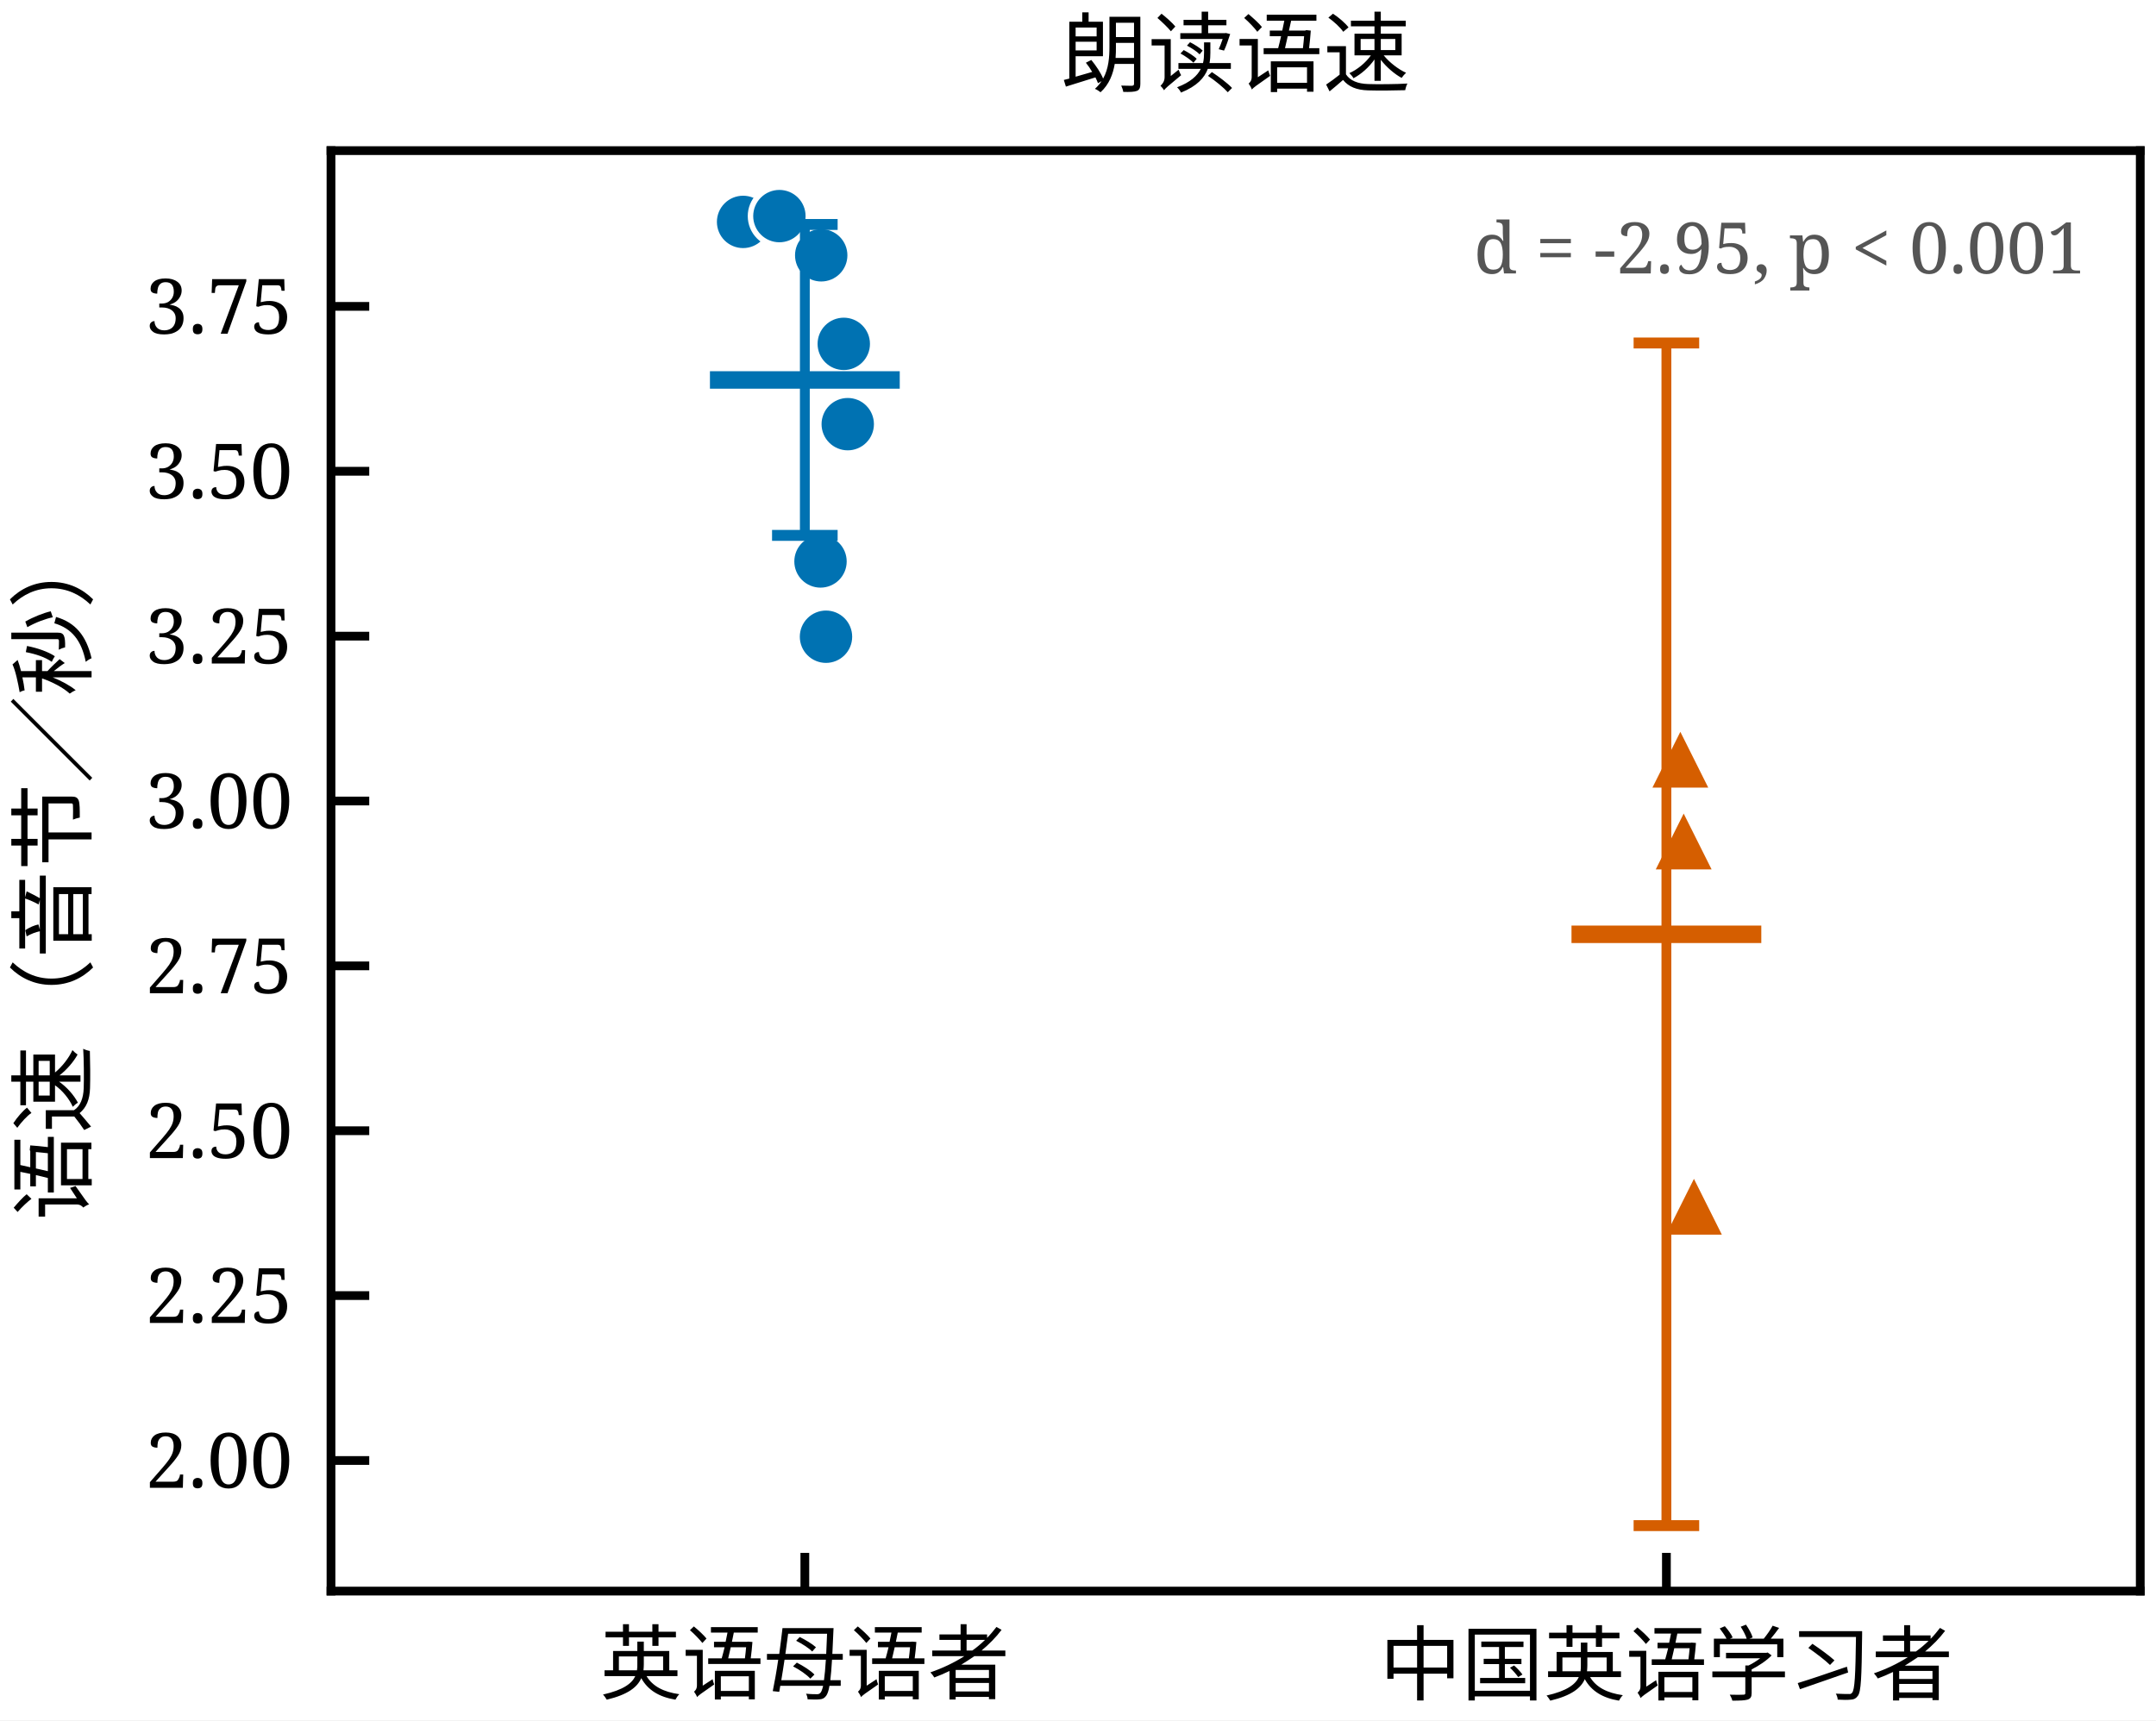
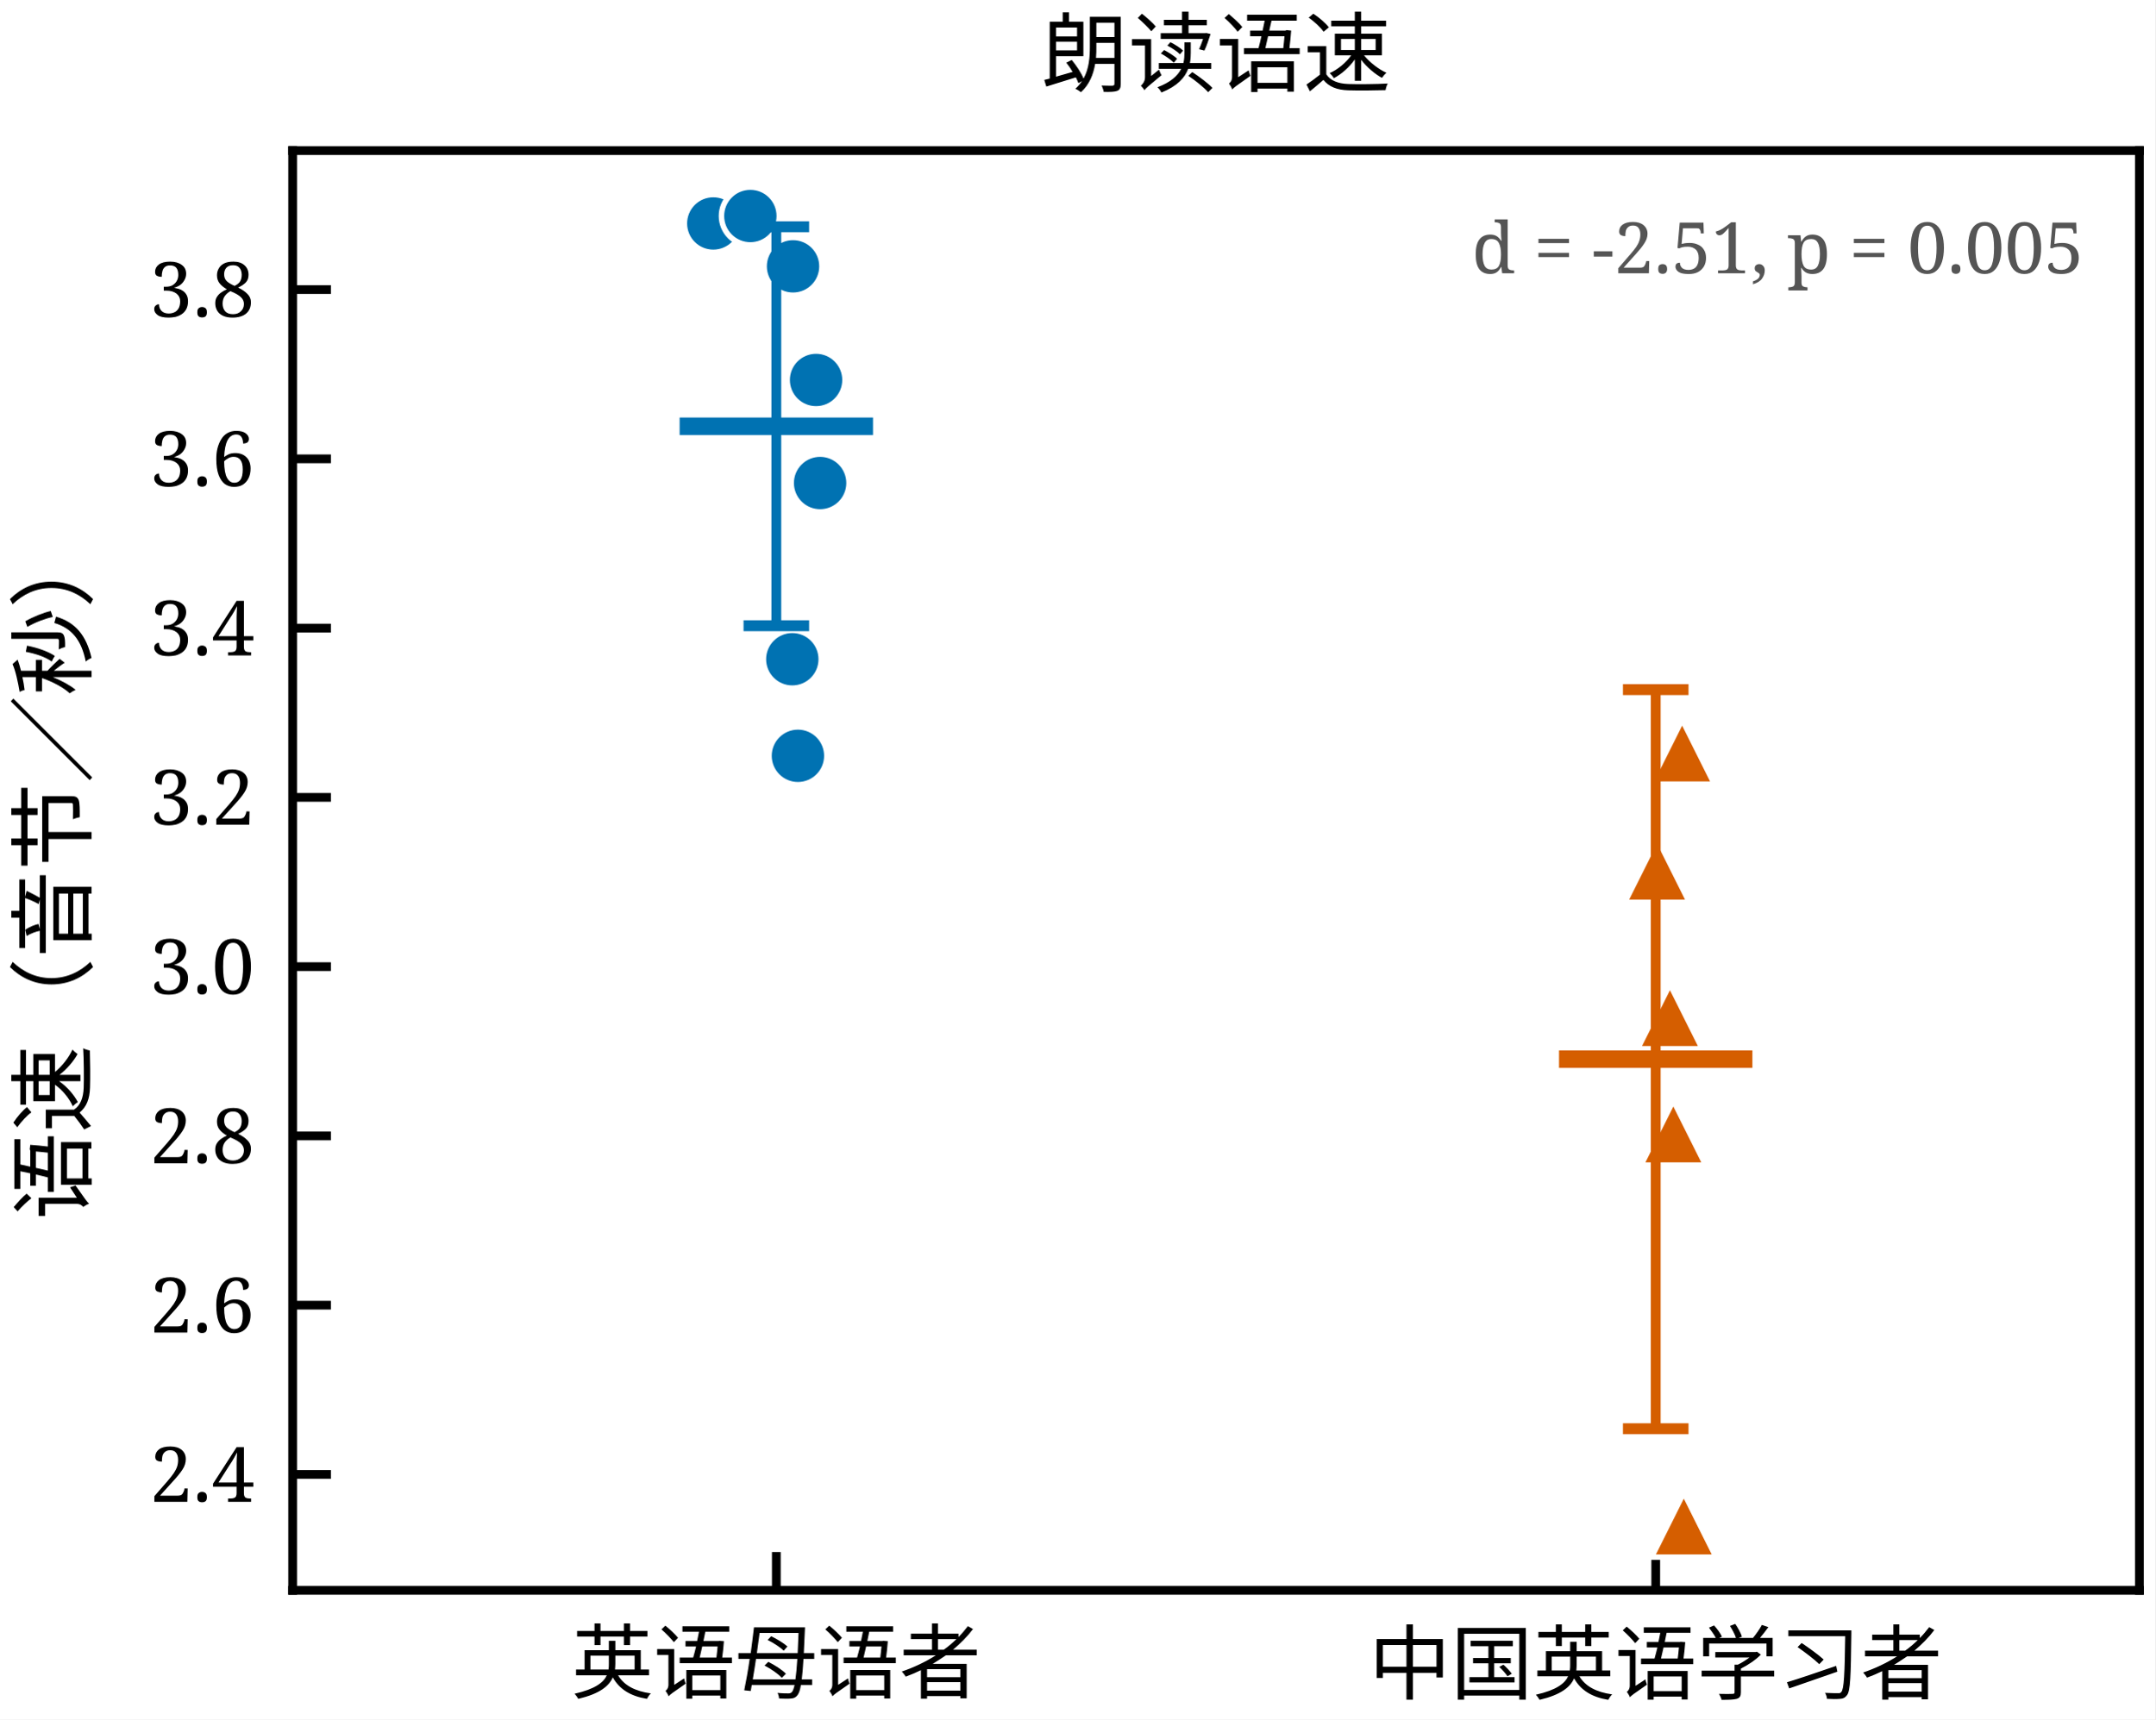
- <svg xmlns="http://www.w3.org/2000/svg" xmlns:xlink="http://www.w3.org/1999/xlink" width="197.263pt" height="157.431pt" viewBox="0 0 197.263 157.431" version="1.1">
+ <svg xmlns="http://www.w3.org/2000/svg" xmlns:xlink="http://www.w3.org/1999/xlink" width="197.243pt" height="157.431pt" viewBox="0 0 197.243 157.431" version="1.1">
  <defs>
    <style type="text/css">*{stroke-linejoin: round; stroke-linecap: butt}</style>
  </defs>
  <g id="figure_1">
    <g id="patch_1">
-       <path d="M 0 157.431  L 197.263 157.431  L 197.263 0  L 0 0  z " style="fill: #ffffff" />
+       <path d="M -0 157.431  L 197.243 157.431  L 197.243 0  L -0 0  z " style="fill: #ffffff" />
    </g>
    <g id="axes_1">
      <g id="patch_2">
-         <path d="M 30.284 145.606  L 195.823 145.606  L 195.823 13.784  L 30.284 13.784  z " style="fill: #ffffff" />
+         <path d="M 26.784 145.606  L 195.803 145.606  L 195.803 13.784  L 26.784 13.784  z " style="fill: #ffffff" />
      </g>
      <g id="matplotlib.axis_1">
        <g id="xtick_1">
          <g id="line2d_1">
            <defs>
-               <path id="m77e17a53f7" d="M 0 0  L 0 -3.5  " style="stroke: #000000; stroke-width: 0.8" />
+               <path id="mde2437a7c8" d="M 0 0  L 0 -3.5  " style="stroke: #000000; stroke-width: 0.8" />
            </defs>
            <g>
-               <use xlink:href="#m77e17a53f7" x="73.639" y="145.606" style="stroke: #000000; stroke-width: 0.8" />
+               <use xlink:href="#mde2437a7c8" x="71.051" y="145.606" style="stroke: #000000; stroke-width: 0.8" />
            </g>
          </g>
          <g id="text_1">
-             <text style="font-size: 7.5px; font-family: 'SimSun'; text-anchor: middle" x="73.639" y="154.936" transform="rotate(-0 73.6392 154.9363)">英语母语者</text>
+             <text style="font-size: 7.5px; font-family: 'SimSun'; text-anchor: middle" x="71.051" y="154.936" transform="rotate(-0 71.05063 154.9363)">英语母语者</text>
          </g>
        </g>
        <g id="xtick_2">
          <g id="line2d_2">
            <g>
-               <use xlink:href="#m77e17a53f7" x="152.467" y="145.606" style="stroke: #000000; stroke-width: 0.8" />
+               <use xlink:href="#mde2437a7c8" x="151.536" y="145.606" style="stroke: #000000; stroke-width: 0.8" />
            </g>
          </g>
          <g id="text_2">
-             <text style="font-size: 7.5px; font-family: 'SimSun'; text-anchor: middle" x="152.467" y="155.024" transform="rotate(-0 152.4673 155.0242)">中国英语学习者</text>
+             <text style="font-size: 7.5px; font-family: 'SimSun'; text-anchor: middle" x="151.536" y="155.024" transform="rotate(-0 151.5359 155.0242)">中国英语学习者</text>
          </g>
        </g>
      </g>
      <g id="matplotlib.axis_2">
        <g id="ytick_1">
          <g id="line2d_3">
            <defs>
-               <path id="m09d70433e7" d="M 0 0  L 3.5 0  " style="stroke: #000000; stroke-width: 0.8" />
+               <path id="mc595ea6335" d="M 0 0  L 3.5 0  " style="stroke: #000000; stroke-width: 0.8" />
            </defs>
            <g>
-               <use xlink:href="#m09d70433e7" x="30.284" y="133.653" style="stroke: #000000; stroke-width: 0.8" />
+               <use xlink:href="#mc595ea6335" x="26.784" y="134.998" style="stroke: #000000; stroke-width: 0.8" />
            </g>
          </g>
          <g id="text_3">
-             <text style="font-size: 7px; font-family: 'SimSun'; text-anchor: end" x="26.784" y="136.155" transform="rotate(-0 26.78375 136.1551)">2.00</text>
+             <text style="font-size: 7px; font-family: 'SimSun'; text-anchor: end" x="23.284" y="137.5" transform="rotate(-0 23.28375 137.4998)">2.4</text>
          </g>
        </g>
        <g id="ytick_2">
          <g id="line2d_4">
            <g>
-               <use xlink:href="#m09d70433e7" x="30.284" y="118.565" style="stroke: #000000; stroke-width: 0.8" />
+               <use xlink:href="#mc595ea6335" x="26.784" y="119.5" style="stroke: #000000; stroke-width: 0.8" />
            </g>
          </g>
          <g id="text_4">
-             <text style="font-size: 7px; font-family: 'SimSun'; text-anchor: end" x="26.784" y="121.067" transform="rotate(-0 26.78375 121.0674)">2.25</text>
+             <text style="font-size: 7px; font-family: 'SimSun'; text-anchor: end" x="23.284" y="122.002" transform="rotate(-0 23.28375 122.0018)">2.6</text>
          </g>
        </g>
        <g id="ytick_3">
          <g id="line2d_5">
            <g>
-               <use xlink:href="#m09d70433e7" x="30.284" y="103.478" style="stroke: #000000; stroke-width: 0.8" />
+               <use xlink:href="#mc595ea6335" x="26.784" y="104.002" style="stroke: #000000; stroke-width: 0.8" />
            </g>
          </g>
          <g id="text_5">
-             <text style="font-size: 7px; font-family: 'SimSun'; text-anchor: end" x="26.784" y="105.98" transform="rotate(-0 26.78375 105.9797)">2.50</text>
+             <text style="font-size: 7px; font-family: 'SimSun'; text-anchor: end" x="23.284" y="106.504" transform="rotate(-0 23.28375 106.5037)">2.8</text>
          </g>
        </g>
        <g id="ytick_4">
          <g id="line2d_6">
            <g>
-               <use xlink:href="#m09d70433e7" x="30.284" y="88.39" style="stroke: #000000; stroke-width: 0.8" />
+               <use xlink:href="#mc595ea6335" x="26.784" y="88.504" style="stroke: #000000; stroke-width: 0.8" />
            </g>
          </g>
          <g id="text_6">
-             <text style="font-size: 7px; font-family: 'SimSun'; text-anchor: end" x="26.784" y="90.892" transform="rotate(-0 26.78375 90.89203)">2.75</text>
+             <text style="font-size: 7px; font-family: 'SimSun'; text-anchor: end" x="23.284" y="91.006" transform="rotate(-0 23.28375 91.00571)">3.0</text>
          </g>
        </g>
        <g id="ytick_5">
          <g id="line2d_7">
            <g>
-               <use xlink:href="#m09d70433e7" x="30.284" y="73.302" style="stroke: #000000; stroke-width: 0.8" />
+               <use xlink:href="#mc595ea6335" x="26.784" y="73.006" style="stroke: #000000; stroke-width: 0.8" />
            </g>
          </g>
          <g id="text_7">
-             <text style="font-size: 7px; font-family: 'SimSun'; text-anchor: end" x="26.784" y="75.804" transform="rotate(-0 26.78375 75.80433)">3.00</text>
+             <text style="font-size: 7px; font-family: 'SimSun'; text-anchor: end" x="23.284" y="75.508" transform="rotate(-0 23.28375 75.50766)">3.2</text>
          </g>
        </g>
        <g id="ytick_6">
          <g id="line2d_8">
            <g>
-               <use xlink:href="#m09d70433e7" x="30.284" y="58.215" style="stroke: #000000; stroke-width: 0.8" />
+               <use xlink:href="#mc595ea6335" x="26.784" y="57.508" style="stroke: #000000; stroke-width: 0.8" />
            </g>
          </g>
          <g id="text_8">
-             <text style="font-size: 7px; font-family: 'SimSun'; text-anchor: end" x="26.784" y="60.717" transform="rotate(-0 26.78375 60.71662)">3.25</text>
+             <text style="font-size: 7px; font-family: 'SimSun'; text-anchor: end" x="23.284" y="60.01" transform="rotate(-0 23.28375 60.00962)">3.4</text>
          </g>
        </g>
        <g id="ytick_7">
          <g id="line2d_9">
            <g>
-               <use xlink:href="#m09d70433e7" x="30.284" y="43.127" style="stroke: #000000; stroke-width: 0.8" />
+               <use xlink:href="#mc595ea6335" x="26.784" y="42.01" style="stroke: #000000; stroke-width: 0.8" />
            </g>
          </g>
          <g id="text_9">
-             <text style="font-size: 7px; font-family: 'SimSun'; text-anchor: end" x="26.784" y="45.629" transform="rotate(-0 26.78375 45.62892)">3.50</text>
+             <text style="font-size: 7px; font-family: 'SimSun'; text-anchor: end" x="23.284" y="44.512" transform="rotate(-0 23.28375 44.51158)">3.6</text>
          </g>
        </g>
        <g id="ytick_8">
          <g id="line2d_10">
            <g>
-               <use xlink:href="#m09d70433e7" x="30.284" y="28.039" style="stroke: #000000; stroke-width: 0.8" />
+               <use xlink:href="#mc595ea6335" x="26.784" y="26.512" style="stroke: #000000; stroke-width: 0.8" />
            </g>
          </g>
          <g id="text_10">
-             <text style="font-size: 7px; font-family: 'SimSun'; text-anchor: end" x="26.784" y="30.541" transform="rotate(-0 26.78375 30.54122)">3.75</text>
+             <text style="font-size: 7px; font-family: 'SimSun'; text-anchor: end" x="23.284" y="29.014" transform="rotate(-0 23.28375 29.01353)">3.8</text>
          </g>
        </g>
        <g id="text_11">
          <text style="font-size: 8px; font-family: 'SimSun'; text-anchor: middle" x="7.753" y="79.695" transform="rotate(-90 7.7525 79.695)">语速（音节／秒）</text>
        </g>
      </g>
      <g id="patch_3">
-         <path d="M 30.284 145.606  L 30.284 13.784  " style="fill: none; stroke: #000000; stroke-width: 0.8; stroke-linejoin: miter; stroke-linecap: square" />
+         <path d="M 26.784 145.606  L 26.784 13.784  " style="fill: none; stroke: #000000; stroke-width: 0.8; stroke-linejoin: miter; stroke-linecap: square" />
      </g>
      <g id="patch_4">
-         <path d="M 195.823 145.606  L 195.823 13.784  " style="fill: none; stroke: #000000; stroke-width: 0.8; stroke-linejoin: miter; stroke-linecap: square" />
+         <path d="M 195.803 145.606  L 195.803 13.784  " style="fill: none; stroke: #000000; stroke-width: 0.8; stroke-linejoin: miter; stroke-linecap: square" />
      </g>
      <g id="patch_5">
-         <path d="M 30.284 145.606  L 195.823 145.606  " style="fill: none; stroke: #000000; stroke-width: 0.8; stroke-linejoin: miter; stroke-linecap: square" />
+         <path d="M 26.784 145.606  L 195.803 145.606  " style="fill: none; stroke: #000000; stroke-width: 0.8; stroke-linejoin: miter; stroke-linecap: square" />
      </g>
      <g id="patch_6">
-         <path d="M 30.284 13.784  L 195.823 13.784  " style="fill: none; stroke: #000000; stroke-width: 0.8; stroke-linejoin: miter; stroke-linecap: square" />
+         <path d="M 26.784 13.784  L 195.803 13.784  " style="fill: none; stroke: #000000; stroke-width: 0.8; stroke-linejoin: miter; stroke-linecap: square" />
      </g>
      <g id="PathCollection_1">
        <defs>
-           <path id="m7f9b2c8407" d="M 0 2.646  C 0.702 2.646 1.375 2.367 1.871 1.871  C 2.367 1.375 2.646 0.702 2.646 0  C 2.646 -0.702 2.367 -1.375 1.871 -1.871  C 1.375 -2.367 0.702 -2.646 0 -2.646  C -0.702 -2.646 -1.375 -2.367 -1.871 -1.871  C -2.367 -1.375 -2.646 -0.702 -2.646 0  C -2.646 0.702 -2.367 1.375 -1.871 1.871  C -1.375 2.367 -0.702 2.646 0 2.646  z " style="stroke: #ffffff; stroke-width: 0.5" />
-         </defs>
-         <g clip-path="url(#peeb8723926)">
-           <use xlink:href="#m7f9b2c8407" x="75.137" y="23.364" style="fill: #0072b2; stroke: #ffffff; stroke-width: 0.5" />
-           <use xlink:href="#m7f9b2c8407" x="77.201" y="31.468" style="fill: #0072b2; stroke: #ffffff; stroke-width: 0.5" />
-           <use xlink:href="#m7f9b2c8407" x="75.072" y="51.381" style="fill: #0072b2; stroke: #ffffff; stroke-width: 0.5" />
-           <use xlink:href="#m7f9b2c8407" x="67.989" y="20.307" style="fill: #0072b2; stroke: #ffffff; stroke-width: 0.5" />
-           <use xlink:href="#m7f9b2c8407" x="77.564" y="38.816" style="fill: #0072b2; stroke: #ffffff; stroke-width: 0.5" />
-           <use xlink:href="#m7f9b2c8407" x="75.574" y="58.269" style="fill: #0072b2; stroke: #ffffff; stroke-width: 0.5" />
-           <use xlink:href="#m7f9b2c8407" x="71.311" y="19.776" style="fill: #0072b2; stroke: #ffffff; stroke-width: 0.5" />
+           <path id="ma2bb5dc3ff" d="M 0 2.646  C 0.702 2.646 1.375 2.367 1.871 1.871  C 2.367 1.375 2.646 0.702 2.646 0  C 2.646 -0.702 2.367 -1.375 1.871 -1.871  C 1.375 -2.367 0.702 -2.646 0 -2.646  C -0.702 -2.646 -1.375 -2.367 -1.871 -1.871  C -2.367 -1.375 -2.646 -0.702 -2.646 0  C -2.646 0.702 -2.367 1.375 -1.871 1.871  C -1.375 2.367 -0.702 2.646 0 2.646  z " style="stroke: #ffffff; stroke-width: 0.5" />
+         </defs>
+         <g clip-path="url(#p819893cb74)">
+           <use xlink:href="#ma2bb5dc3ff" x="72.58" y="24.384" style="fill: #0072b2; stroke: #ffffff; stroke-width: 0.5" />
+           <use xlink:href="#ma2bb5dc3ff" x="74.688" y="34.789" style="fill: #0072b2; stroke: #ffffff; stroke-width: 0.5" />
+           <use xlink:href="#ma2bb5dc3ff" x="72.513" y="60.357" style="fill: #0072b2; stroke: #ffffff; stroke-width: 0.5" />
+           <use xlink:href="#ma2bb5dc3ff" x="65.282" y="20.458" style="fill: #0072b2; stroke: #ffffff; stroke-width: 0.5" />
+           <use xlink:href="#ma2bb5dc3ff" x="75.058" y="44.224" style="fill: #0072b2; stroke: #ffffff; stroke-width: 0.5" />
+           <use xlink:href="#ma2bb5dc3ff" x="73.027" y="69.201" style="fill: #0072b2; stroke: #ffffff; stroke-width: 0.5" />
+           <use xlink:href="#ma2bb5dc3ff" x="68.674" y="19.776" style="fill: #0072b2; stroke: #ffffff; stroke-width: 0.5" />
        </g>
      </g>
      <g id="PathCollection_2">
        <defs>
-           <path id="m82839470c6" d="M 0 -2.958  L -2.958 2.958  L 2.958 2.958  z " style="stroke: #ffffff; stroke-width: 0.5" />
-         </defs>
-         <g clip-path="url(#peeb8723926)">
-           <use xlink:href="#m82839470c6" x="154.987" y="110.281" style="fill: #d55e00; stroke: #ffffff; stroke-width: 0.5" />
-           <use xlink:href="#m82839470c6" x="154.048" y="76.852" style="fill: #d55e00; stroke: #ffffff; stroke-width: 0.5" />
-           <use xlink:href="#m82839470c6" x="153.743" y="69.371" style="fill: #d55e00; stroke: #ffffff; stroke-width: 0.5" />
+           <path id="m78e3faa151" d="M 0 -2.958  L -2.958 2.958  L 2.958 2.958  z " style="stroke: #ffffff; stroke-width: 0.5" />
+         </defs>
+         <g clip-path="url(#p819893cb74)">
+           <use xlink:href="#m78e3faa151" x="154.108" y="139.614" style="fill: #d55e00; stroke: #ffffff; stroke-width: 0.5" />
+           <use xlink:href="#m78e3faa151" x="153.15" y="103.712" style="fill: #d55e00; stroke: #ffffff; stroke-width: 0.5" />
+           <use xlink:href="#m78e3faa151" x="152.838" y="93.062" style="fill: #d55e00; stroke: #ffffff; stroke-width: 0.5" />
+           <use xlink:href="#m78e3faa151" x="151.662" y="79.655" style="fill: #d55e00; stroke: #ffffff; stroke-width: 0.5" />
+           <use xlink:href="#m78e3faa151" x="153.956" y="68.837" style="fill: #d55e00; stroke: #ffffff; stroke-width: 0.5" />
        </g>
      </g>
      <g id="text_12">
-         <text style="font-size: 6.5px; font-family: 'SimSun'; text-anchor: end; fill: #555555" x="190.857" y="25.021" transform="rotate(-0 190.8566 25.02136)">d = -2.95, p &lt; 0.001</text>
+         <text style="font-size: 6.5px; font-family: 'SimSun'; text-anchor: end; fill: #555555" x="190.732" y="25.021" transform="rotate(-0 190.7322 25.02136)">d = -2.51, p = 0.005</text>
      </g>
      <g id="text_13">
-         <text style="font-size: 8px; font-family: 'SimSun'; text-anchor: middle" x="113.053" y="7.784" transform="rotate(-0 113.0532 7.78375)">朗读语速</text>
+         <text style="font-size: 8px; font-family: 'SimSun'; text-anchor: middle" x="111.293" y="7.784" transform="rotate(-0 111.2932 7.78375)">朗读语速</text>
      </g>
      <g id="LineCollection_1">
-         <path d="M 73.639 48.994  L 73.639 20.544  " clip-path="url(#peeb8723926)" style="fill: none; stroke: #0072b2; stroke-width: 0.9" />
+         <path d="M 71.051 57.292  L 71.051 20.762  " clip-path="url(#p819893cb74)" style="fill: none; stroke: #0072b2; stroke-width: 0.9" />
      </g>
      <g id="line2d_11">
        <defs>
-           <path id="m641f7cdb8b" d="M 3 0  L -3 -0  " style="stroke: #0072b2" />
-         </defs>
-         <g clip-path="url(#peeb8723926)">
-           <use xlink:href="#m641f7cdb8b" x="73.639" y="48.994" style="fill: #0072b2; stroke: #0072b2" />
+           <path id="m0eb69b3095" d="M 3 0  L -3 -0  " style="stroke: #0072b2" />
+         </defs>
+         <g clip-path="url(#p819893cb74)">
+           <use xlink:href="#m0eb69b3095" x="71.051" y="57.292" style="fill: #0072b2; stroke: #0072b2" />
        </g>
      </g>
      <g id="line2d_12">
-         <g clip-path="url(#peeb8723926)">
-           <use xlink:href="#m641f7cdb8b" x="73.639" y="20.544" style="fill: #0072b2; stroke: #0072b2" />
+         <g clip-path="url(#p819893cb74)">
+           <use xlink:href="#m0eb69b3095" x="71.051" y="20.762" style="fill: #0072b2; stroke: #0072b2" />
        </g>
      </g>
      <g id="LineCollection_2">
-         <path d="M 152.467 139.614  L 152.467 31.389  " clip-path="url(#peeb8723926)" style="fill: none; stroke: #d55e00; stroke-width: 0.9" />
+         <path d="M 151.536 130.813  L 151.536 63.139  " clip-path="url(#p819893cb74)" style="fill: none; stroke: #d55e00; stroke-width: 0.9" />
      </g>
      <g id="line2d_13">
        <defs>
-           <path id="mc3786400d1" d="M 3 0  L -3 -0  " style="stroke: #d55e00" />
-         </defs>
-         <g clip-path="url(#peeb8723926)">
-           <use xlink:href="#mc3786400d1" x="152.467" y="139.614" style="fill: #d55e00; stroke: #d55e00" />
+           <path id="m628a004d39" d="M 3 0  L -3 -0  " style="stroke: #d55e00" />
+         </defs>
+         <g clip-path="url(#p819893cb74)">
+           <use xlink:href="#m628a004d39" x="151.536" y="130.813" style="fill: #d55e00; stroke: #d55e00" />
        </g>
      </g>
      <g id="line2d_14">
-         <g clip-path="url(#peeb8723926)">
-           <use xlink:href="#mc3786400d1" x="152.467" y="31.389" style="fill: #d55e00; stroke: #d55e00" />
+         <g clip-path="url(#p819893cb74)">
+           <use xlink:href="#m628a004d39" x="151.536" y="63.139" style="fill: #d55e00; stroke: #d55e00" />
        </g>
      </g>
      <g id="line2d_15">
-         <path d="M 65.756 34.769  L 81.522 34.769  " clip-path="url(#peeb8723926)" style="fill: none; stroke: #0072b2; stroke-width: 1.6; stroke-linecap: square" />
+         <path d="M 63.002 39.027  L 79.099 39.027  " clip-path="url(#p819893cb74)" style="fill: none; stroke: #0072b2; stroke-width: 1.6; stroke-linecap: square" />
      </g>
      <g id="line2d_16">
-         <path d="M 144.584 85.502  L 160.35 85.502  " clip-path="url(#peeb8723926)" style="fill: none; stroke: #d55e00; stroke-width: 1.6; stroke-linecap: square" />
+         <path d="M 143.487 96.976  L 159.584 96.976  " clip-path="url(#p819893cb74)" style="fill: none; stroke: #d55e00; stroke-width: 1.6; stroke-linecap: square" />
      </g>
    </g>
  </g>
  <defs>
-     <clipPath id="peeb8723926">
-       <rect x="30.284" y="13.784" width="165.539" height="131.822" />
+     <clipPath id="p819893cb74">
+       <rect x="26.784" y="13.784" width="169.019" height="131.822" />
    </clipPath>
  </defs>
</svg>
